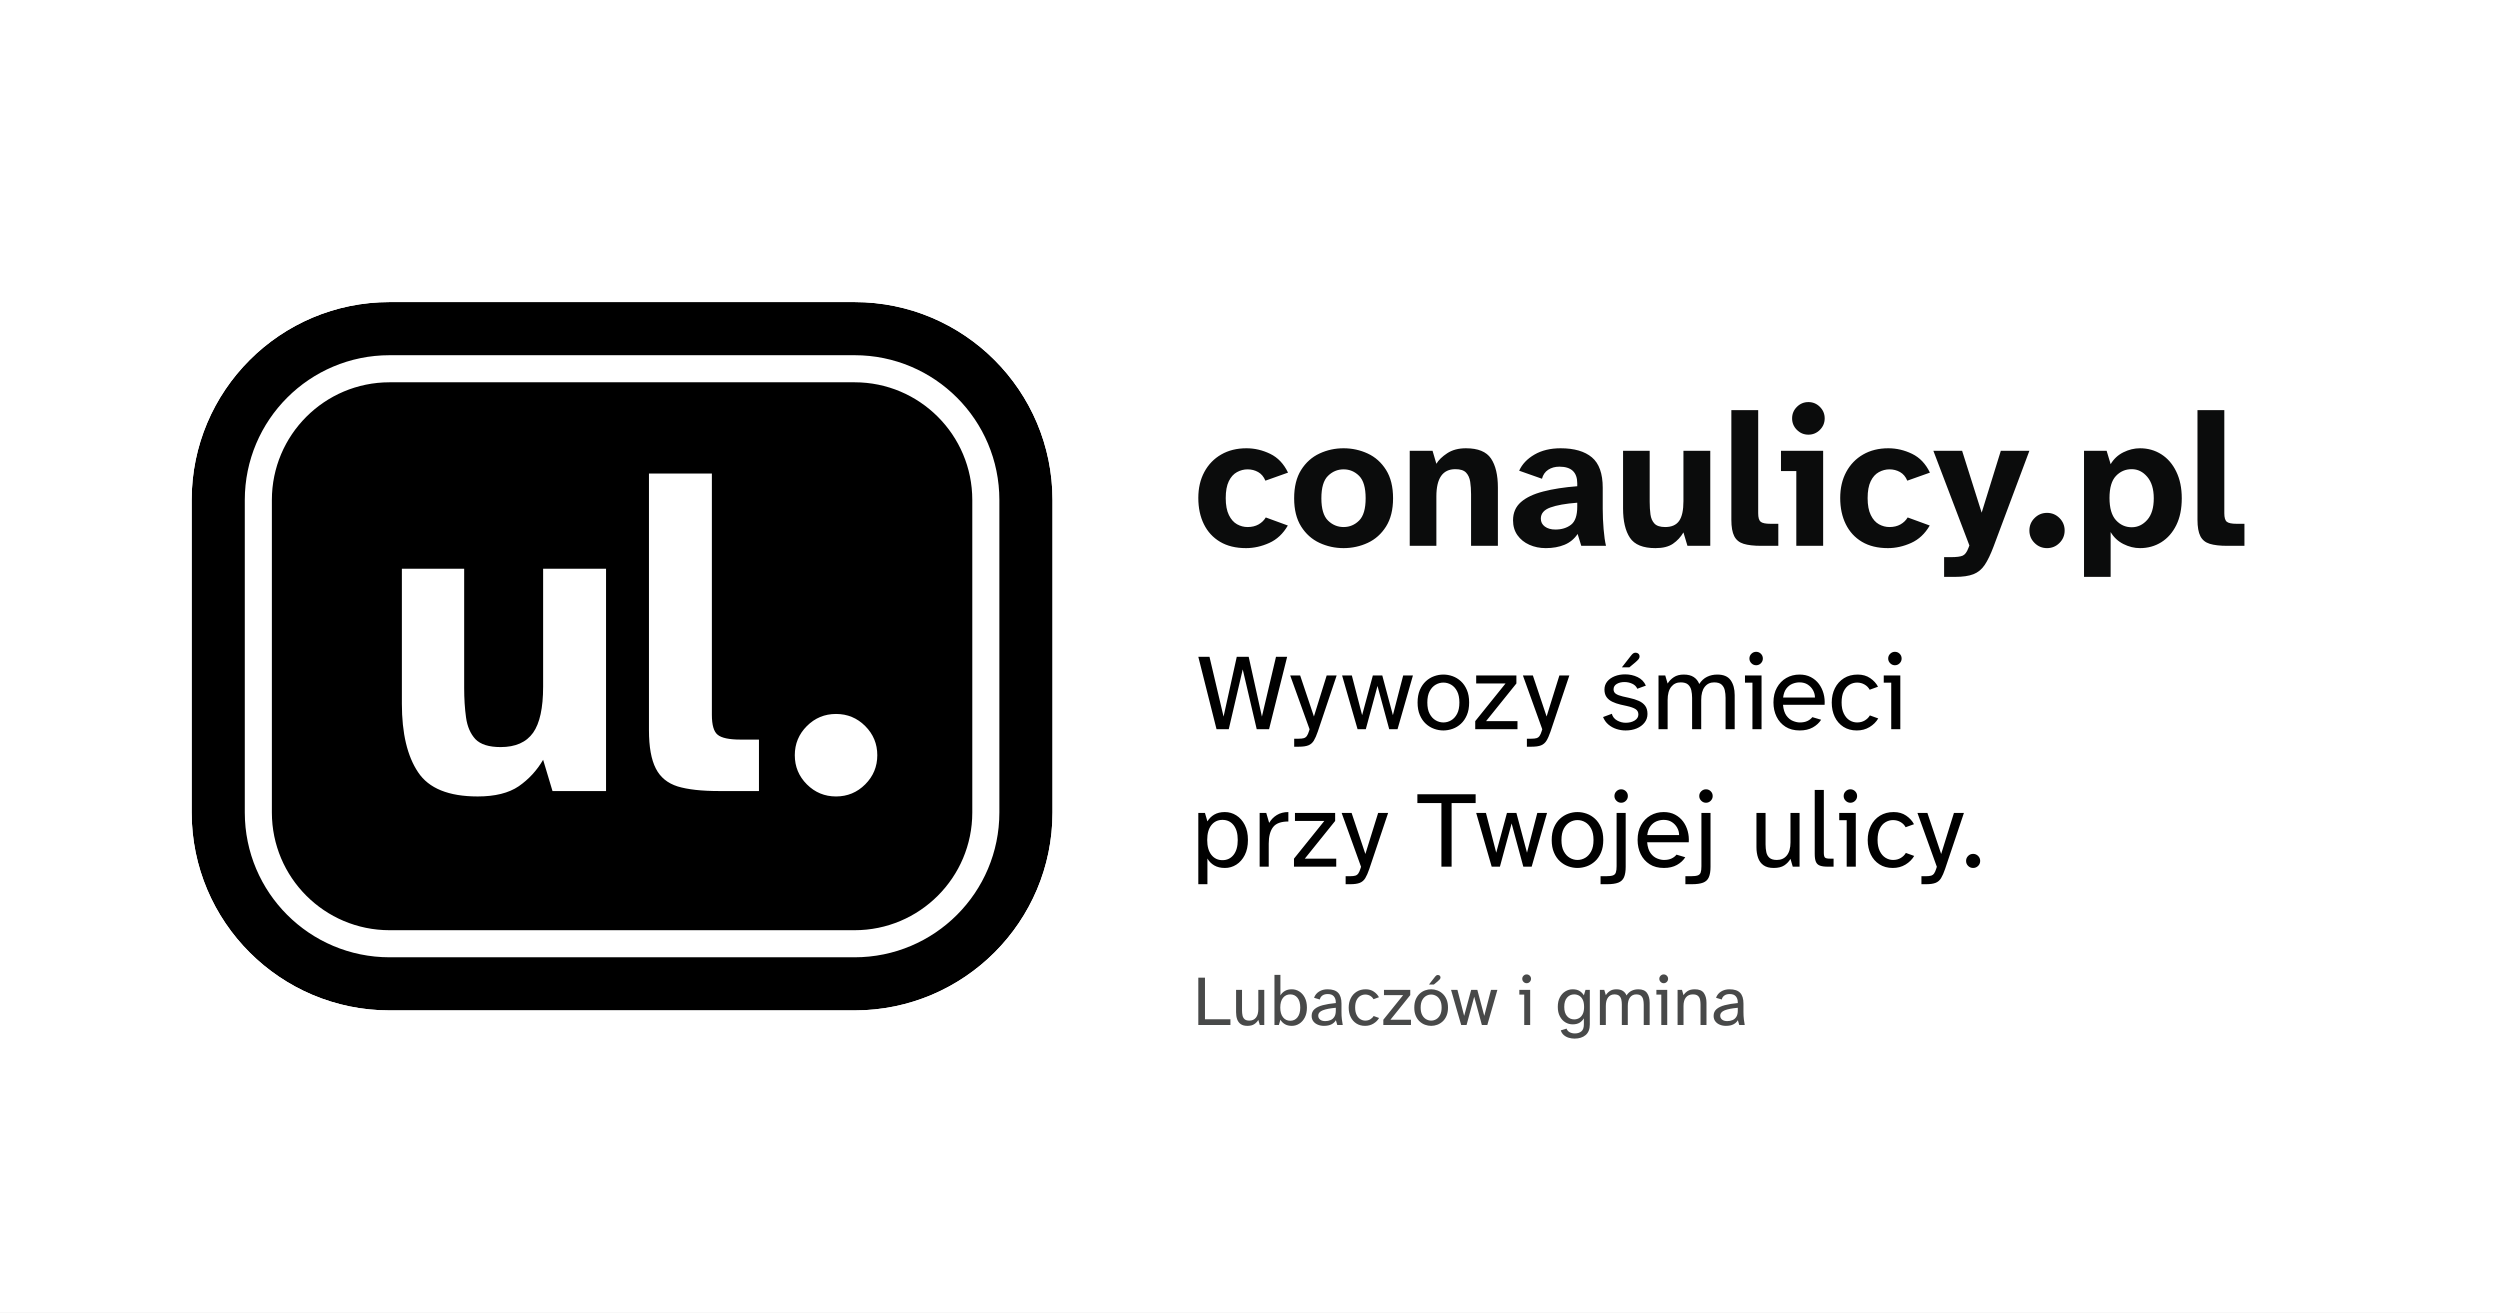
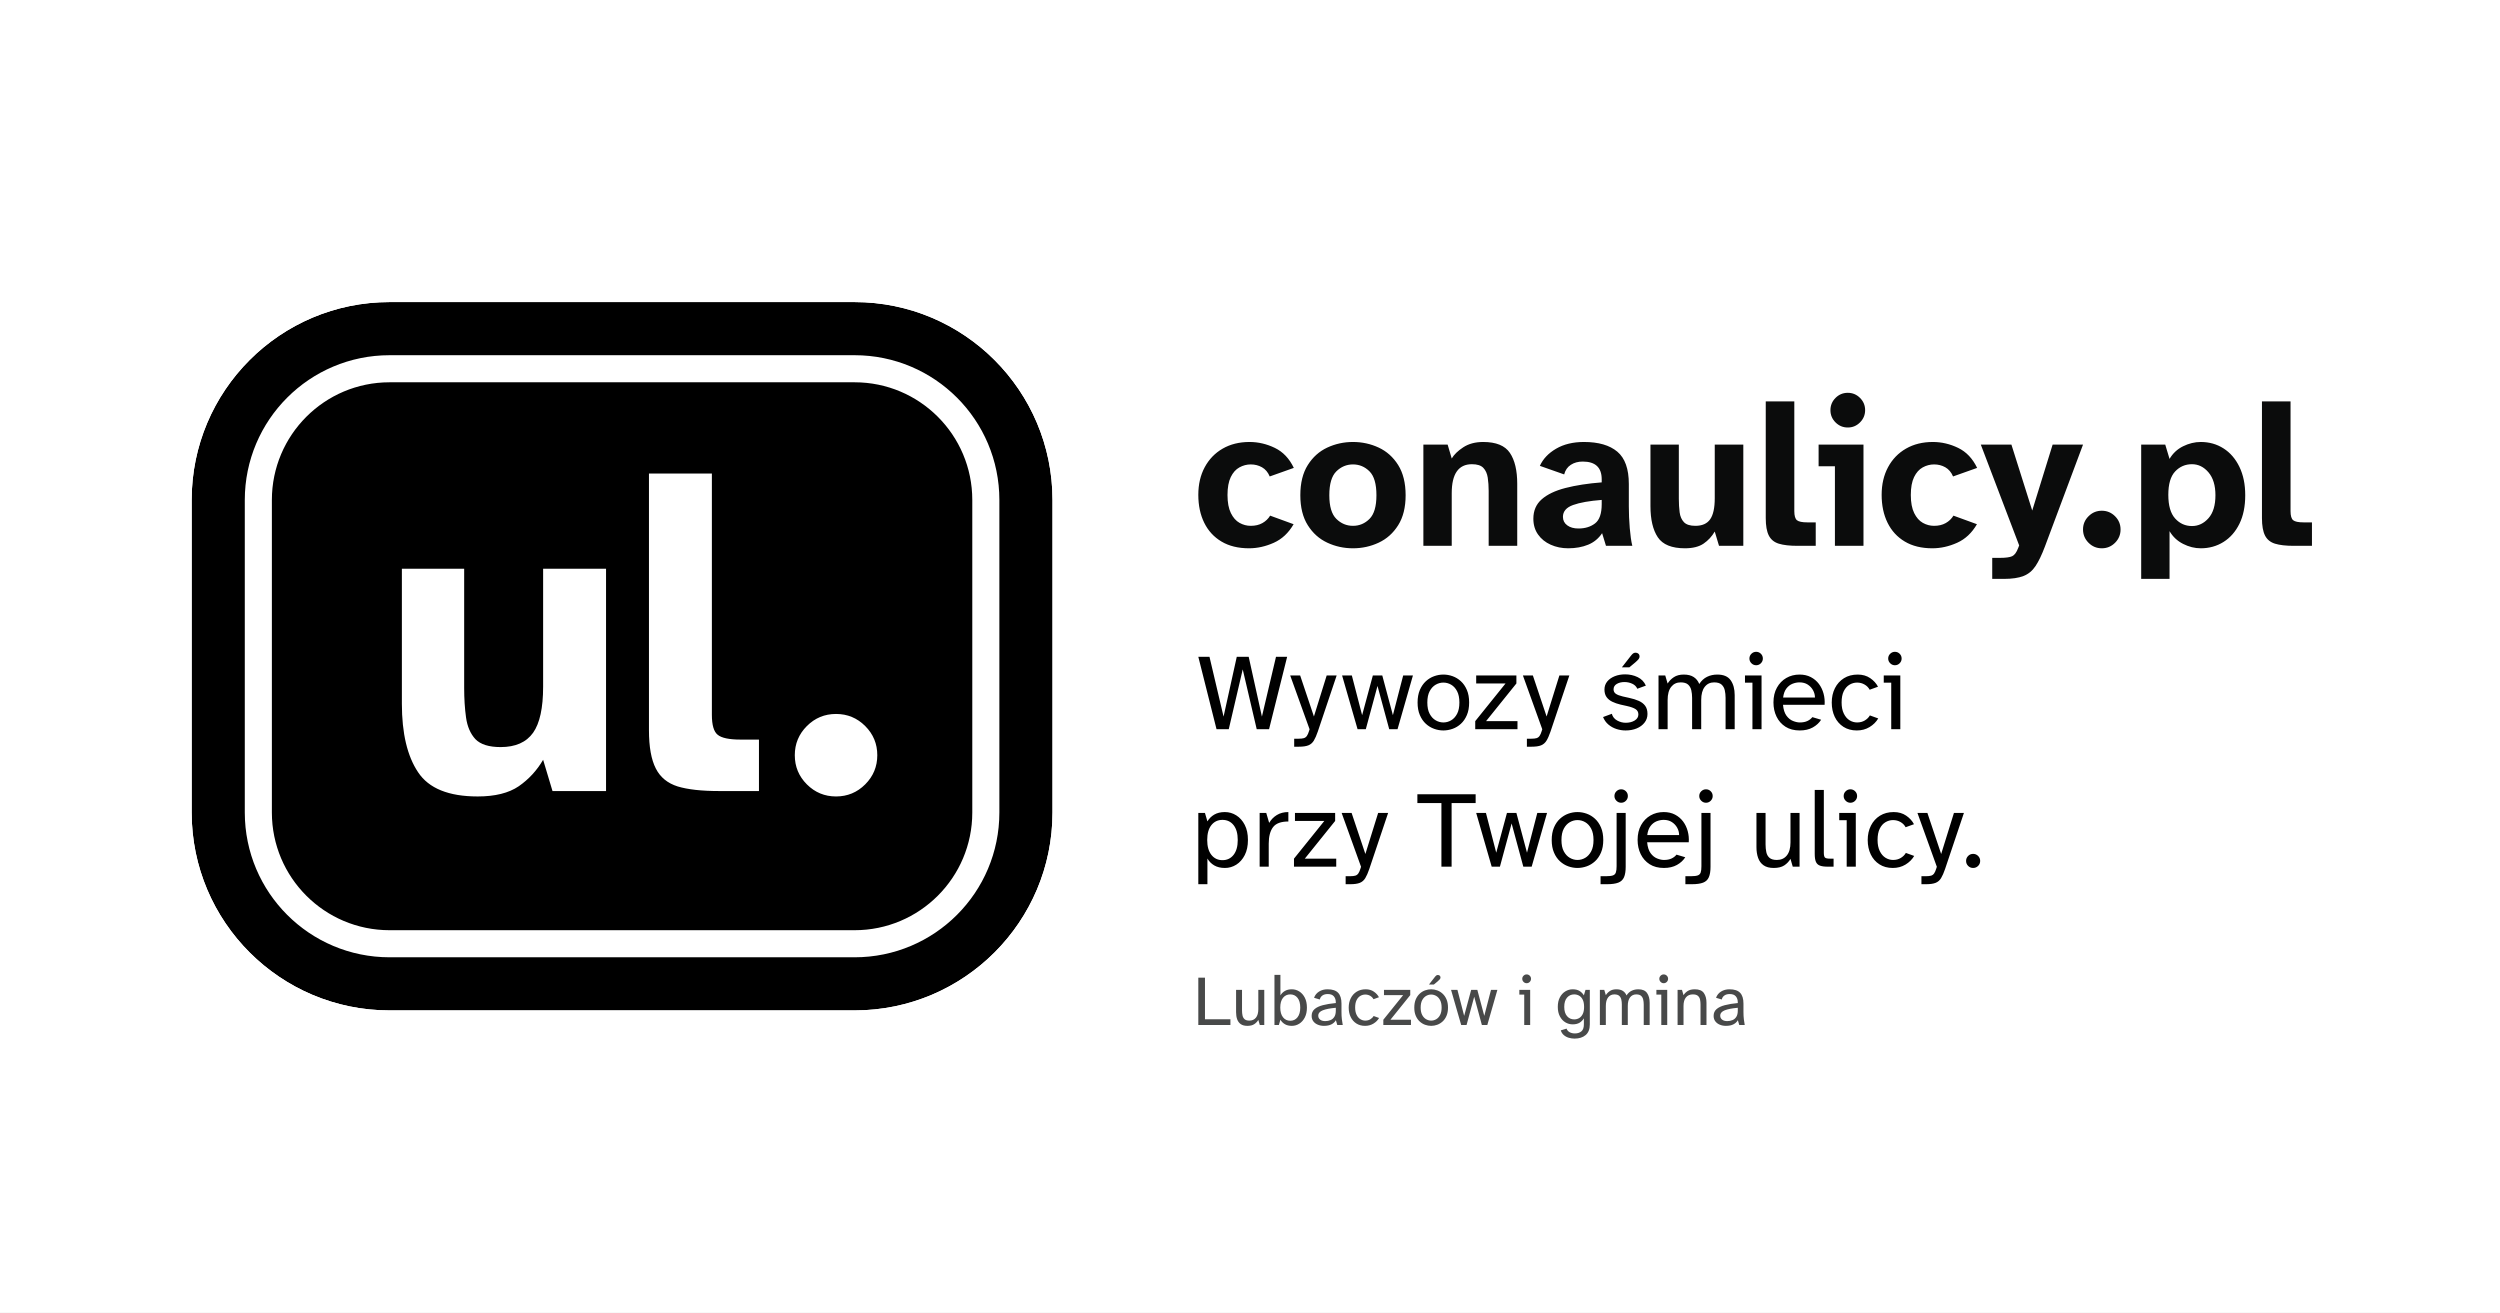
<svg xmlns="http://www.w3.org/2000/svg" width="1200" height="630" aria-label="conaulicy.pl: wywozy śmieci przy Twojej ulicy" viewBox="0 0 1200 630">
  <defs>
    <mask id="og" width="41.32" height="34" x="0" y="0" maskUnits="userSpaceOnUse">
      <path fill="#fff" d="M9.5 0h22.32a9.5 9.5 0 0 1 9.5 9.5v15a9.5 9.5 0 0 1-9.5 9.5H9.5A9.5 9.5 0 0 1 0 24.5v-15A9.5 9.5 0 0 1 9.5 0" />
      <path fill="none" stroke="#000" stroke-width="1.3" d="M9.5 3.2h22.32a6.3 6.3 0 0 1 6.3 6.3v15a6.3 6.3 0 0 1-6.3 6.3H9.5a6.3 6.3 0 0 1-6.3-6.3v-15a6.3 6.3 0 0 1 6.3-6.3Z" />
      <path d="M13.73 23.73q-2.09 0-2.86-1.16-.78-1.16-.78-3.29V12.8h2.99v5.72q0 .78.09 1.42.09.65.45 1.04.37.38 1.21.38 1.07 0 1.56-.69.48-.68.48-2.21V12.8h3.02v10.67h-2.57l-.45-1.5q-.45.77-1.17 1.27-.72.49-1.97.49m11.58-.26q-1.25 0-1.98-.22-.73-.23-1.05-.86-.33-.64-.33-1.84V8.23h3.02v11.58q0 .74.28.96.28.23 1.09.23h.89v2.47Zm5.62.26q-.82 0-1.4-.58t-.58-1.4.58-1.4 1.4-.58 1.4.58.58 1.4-.58 1.4-1.4.58" />
    </mask>
  </defs>
  <path fill="#fff" d="M0 0h1200v630H0z" />
  <path fill="currentColor" d="M9.5 0h22.32a9.5 9.5 0 0 1 9.5 9.5v15a9.5 9.5 0 0 1-9.5 9.5H9.5A9.5 9.5 0 0 1 0 24.5v-15A9.5 9.5 0 0 1 9.5 0" mask="url(#og)" transform="matrix(10 0 0 10 92 145)" />
-   <path fill="#0b0c0c" d="M598.1 263.1q-7.36 0-12.46-3.03-5.11-3.04-7.78-8.47-2.67-5.42-2.67-12.6 0-7.08 2.9-12.47 2.9-5.38 8.1-8.37t12.1-2.99q5.88 0 11.4 2.67t8.56 9.02l-10.86 3.86q-1.19-2.85-3.49-4.14t-5.06-1.29q-2.67 0-5.11 1.34-2.44 1.33-3.91 4.37-1.47 3.03-1.47 8.09t1.52 8.14q1.52 3.09 3.91 4.42t5.06 1.33q3.03 0 5.24-1.24t3.5-3.36l10.58 3.87q-3.41 5.89-8.93 8.37t-11.13 2.48m46.83 0q-6.16 0-11.59-2.53t-8.79-7.86-3.36-13.53q0-8.28 3.36-13.61t8.79-7.87 11.59-2.53 11.59 2.53 8.79 7.87q3.36 5.33 3.36 13.61 0 8.19-3.36 13.53t-8.79 7.86-11.59 2.53m0-10.12q4.32 0 7.45-3.12t3.13-10.68q0-7.63-3.13-10.76t-7.45-3.13-7.5 3.13-3.17 10.76q0 7.55 3.17 10.68 3.18 3.12 7.5 3.12m31.74 9.02v-45.63h10.95l1.84 6.25q1.56-2.66 5.2-5.06 3.63-2.39 8.97-2.39 8.74 0 12.05 4.92t3.31 13.94V262h-12.88v-24.75q0-3.22-.41-5.98-.42-2.76-1.98-4.41-1.57-1.66-5.15-1.66-9.11 0-9.11 13.06V262Zm65.32 1.1q-4.32 0-7.91-1.61t-5.71-4.6q-2.11-2.99-2.11-7.13 0-5.42 3.77-8.74 3.77-3.31 10.72-5.1 6.94-1.8 16.33-2.53v-1.38q0-8.01-8.56-8.01-3.13 0-5.38 1.48-2.25 1.47-2.99 4.32l-10.95-3.86q2.12-4.7 7.32-7.73t12.55-3.04q9.85 0 15.05 4.37 5.19 4.37 5.19 14.58v10.12q0 4.79.42 9.76.41 4.96 1.15 8h-11.87l-1.75-5.7q-2.39 3.58-6.3 5.19t-8.97 1.61m4.6-8.92q4.51 0 7.5-2.3t2.99-8.65v-1.93q-8.37.64-12.93 2.3-4.55 1.66-4.55 5.34 0 2.39 1.93 3.81 1.93 1.43 5.06 1.43m48.02 8.92q-8.92 0-12.23-4.96t-3.31-14.08v-27.69h12.78v24.47q0 3.31.37 6.07t1.93 4.42q1.57 1.65 5.16 1.65 4.6 0 6.67-2.94t2.07-9.48v-24.19h12.88V262h-10.95l-1.93-6.44q-1.94 3.31-5.02 5.43t-8.42 2.11m50.79-1.1q-5.34 0-8.47-.97-3.12-.96-4.5-3.68-1.38-2.71-1.38-7.86v-52.63h12.88v49.5q0 3.13 1.19 4.09 1.2.97 4.69.97h3.78V262Zm16.83 0v-35.88h-7.36v-9.75h20.24V262Zm5.8-53.36q-3.22 0-5.52-2.3t-2.3-5.52 2.3-5.52 5.52-2.3 5.52 2.3 2.3 5.52-2.3 5.52-5.52 2.3m38.18 54.46q-7.36 0-12.47-3.03-5.1-3.04-7.77-8.47-2.67-5.42-2.67-12.6 0-7.08 2.9-12.47 2.9-5.38 8.1-8.37t12.09-2.99q5.89 0 11.41 2.67t8.56 9.02l-10.86 3.86q-1.19-2.85-3.49-4.14t-5.06-1.29q-2.67 0-5.11 1.34-2.44 1.33-3.91 4.37-1.47 3.03-1.47 8.09t1.52 8.14q1.51 3.09 3.91 4.42 2.39 1.33 5.06 1.33 3.03 0 5.24-1.24t3.5-3.36l10.58 3.87q-3.41 5.89-8.93 8.37t-11.13 2.48m26.96 13.8v-9.47h3.31q4.05 0 5.66-.74 1.61-.73 2.71-3.68l.46-1.19-17.3-45.45h13.8l9.39 29.71 9.2-29.71h13.71l-17.21 46q-2.11 5.61-4.23 8.78-2.12 3.18-5.43 4.47t-8.83 1.28Zm49.4-13.8q-3.5 0-5.98-2.48t-2.48-5.98 2.48-5.98 5.98-2.48 5.98 2.48 2.48 5.98-2.48 5.98-5.98 2.48m17.76 13.8v-60.53h10.85l1.93 6.44q2.21-3.77 6.12-5.71 3.91-1.93 7.96-1.93 5.7 0 10.26 2.9t7.17 8.33q2.63 5.42 2.63 12.78 0 7.55-2.63 12.88t-7.17 8.19q-4.56 2.85-10.26 2.85-4.05 0-7.96-1.97-3.91-1.98-6.12-5.75v21.52Zm22.9-23.82q4.33 0 7.46-3.55t3.12-10.35q0-6.62-3.12-10.3t-7.46-3.68q-4.5 0-7.59 3.27-3.08 3.26-3.08 10.53t3.08 10.67q3.09 3.41 7.59 3.41m45.91 8.92q-5.33 0-8.46-.97-3.13-.96-4.51-3.68-1.38-2.71-1.38-7.86v-52.63h12.88v49.5q0 3.13 1.2 4.09 1.19.97 4.69.97h3.77V262Z" />
+   <path fill="#0b0c0c" d="M599.58 263.18q-7.83 0-13.27-3.24-5.44-3.23-8.28-9.01t-2.84-13.41q0-7.55 3.09-13.28t8.62-8.91 12.88-3.18q6.26 0 12.14 2.84t9.11 9.6l-11.56 4.11q-1.27-3.03-3.72-4.41-2.45-1.37-5.39-1.37-2.84 0-5.43 1.42-2.6 1.42-4.16 4.65-1.57 3.24-1.57 8.62 0 5.39 1.62 8.67 1.61 3.28 4.16 4.7t5.38 1.42q3.24 0 5.59-1.32t3.72-3.57l11.26 4.11q-3.62 6.27-9.5 8.91t-11.85 2.65m49.85 0q-6.56 0-12.34-2.7-5.78-2.69-9.35-8.37-3.58-5.68-3.58-14.4 0-8.81 3.58-14.49 3.57-5.68 9.35-8.38 5.78-2.69 12.34-2.69t12.34 2.69 9.35 8.38 3.58 14.49q0 8.72-3.58 14.4-3.57 5.68-9.35 8.37-5.78 2.7-12.34 2.7m0-10.78q4.6 0 7.93-3.33t3.33-11.36q0-8.13-3.33-11.46t-7.93-3.33-7.98 3.33-3.38 11.46q0 8.03 3.38 11.36t7.98 3.33m33.79 9.6v-48.58h11.65l1.96 6.66q1.67-2.84 5.54-5.38t9.55-2.55q9.3 0 12.83 5.24t3.52 14.84V262h-13.71v-26.35q0-3.42-.44-6.36t-2.11-4.7q-1.66-1.77-5.48-1.77-9.7 0-9.7 13.91V262Zm69.54 1.18q-4.61 0-8.43-1.72-3.82-1.71-6.07-4.9-2.25-3.18-2.25-7.59 0-5.77 4.01-9.3t11.41-5.44 17.39-2.69v-1.47q0-8.52-9.11-8.52-3.33 0-5.73 1.57t-3.18 4.6l-11.66-4.11q2.25-5 7.79-8.23t13.37-3.23q10.48 0 16.01 4.65t5.53 15.52v10.78q0 5.09.44 10.38t1.23 8.52h-12.64l-1.86-6.07q-2.54 3.82-6.71 5.53t-9.54 1.72m4.89-9.5q4.8 0 7.98-2.45t3.19-9.21v-2.06q-8.91.69-13.76 2.45t-4.85 5.68q0 2.55 2.06 4.07 2.05 1.52 5.38 1.52m51.13 9.5q-9.5 0-13.03-5.29t-3.53-14.99v-29.48h13.62v26.05q0 3.53.39 6.47t2.06 4.7 5.48 1.76q4.9 0 7.1-3.13 2.21-3.14 2.21-10.09v-25.76h13.71V262h-11.66l-2.05-6.86q-2.06 3.53-5.34 5.78t-8.96 2.26m54.06-1.18q-5.68 0-9.01-1.03t-4.8-3.92-1.47-8.37v-56.02h13.71v52.69q0 3.33 1.27 4.36 1.28 1.03 5 1.03h4.01V262Zm17.92 0v-38.2h-7.83v-10.38h21.54V262Zm6.17-56.8q-3.43 0-5.88-2.45t-2.44-5.88 2.44-5.87q2.45-2.45 5.88-2.45t5.88 2.45 2.45 5.87-2.45 5.88-5.88 2.45m40.64 57.98q-7.83 0-13.27-3.24-5.43-3.23-8.27-9.01t-2.84-13.41q0-7.55 3.08-13.28t8.62-8.91 12.88-3.18q6.27 0 12.14 2.84t9.11 9.6l-11.55 4.11q-1.28-3.03-3.73-4.41-2.44-1.37-5.38-1.37-2.84 0-5.44 1.42-2.59 1.42-4.16 4.65t-1.57 8.62 1.62 8.67 4.16 4.7 5.39 1.42q3.23 0 5.58-1.32t3.72-3.57l11.27 4.11q-3.63 6.27-9.5 8.91t-11.86 2.65m28.7 14.69v-10.09h3.53q4.31 0 6.02-.79 1.71-.78 2.89-3.91l.49-1.28-18.41-48.38h14.69l9.99 31.64 9.79-31.64h14.59l-18.31 48.97q-2.25 5.98-4.51 9.35-2.25 3.38-5.77 4.75-3.53 1.38-9.41 1.38Zm52.59-14.69q-3.72 0-6.36-2.65t-2.65-6.37 2.65-6.36q2.64-2.65 6.36-2.65t6.37 2.65q2.64 2.64 2.64 6.36t-2.64 6.37-6.37 2.65m18.91 14.69v-64.45h11.55l2.06 6.86q2.35-4.02 6.51-6.07t8.47-2.06q6.08 0 10.92 3.08t7.64 8.87 2.79 13.61q0 8.03-2.79 13.71t-7.64 8.72q-4.84 3.04-10.92 3.04-4.31 0-8.47-2.11t-6.51-6.12v22.92Zm24.38-25.37q4.6 0 7.93-3.77t3.33-11.02q0-7.05-3.33-10.97t-7.93-3.92q-4.8 0-8.08 3.48t-3.28 11.22 3.28 11.36 8.08 3.62m48.87 9.5q-5.68 0-9.01-1.03t-4.8-3.92-1.47-8.37v-56.02h13.72v52.69q0 3.33 1.27 4.36t4.99 1.03h4.02V262Z" />
  <path fill="currentColor" d="m583.93 350-8.74-34.74h5.36l6.76 28.71 6.34-28.71h5.72l6.35 28.71 6.76-28.71h5.35L609.15 350h-5.93l-6.71-28.7-6.7 28.7Zm37.28 8.42v-3.84h2.14q1.56 0 2.47-.26t1.48-1.07 1.04-2.37l.26-.83-9.31-25.84h4.78l6.61 19.71 6.13-19.71h4.79l-9.05 26.93q-.94 2.76-1.92 4.37-.99 1.61-2.63 2.26t-4.55.65Zm30.42-8.42-7.43-25.79h4.68l4.94 19.08 5.15-19.08h4.52l5.1 19.08 4.94-19.08h4.68L670.82 350h-4l-5.62-20.75-5.61 20.75Zm41.19.62q-2.24 0-4.42-.78-2.19-.78-3.98-2.41t-2.89-4.19-1.09-6.03q0-3.49 1.09-6.03 1.1-2.55 2.89-4.19t3.98-2.42q2.18-.78 4.42-.78t4.42.78 3.98 2.42q1.79 1.64 2.88 4.19 1.09 2.54 1.09 6.03 0 3.48-1.09 6.03t-2.88 4.19-3.98 2.41-4.42.78m0-3.84q1.97 0 3.72-1.02 1.74-1.01 2.86-3.12 1.11-2.1 1.11-5.43t-1.11-5.44-2.86-3.12-3.72-1.01q-1.93 0-3.69 1.01-1.77 1.02-2.89 3.12t-1.12 5.44 1.12 5.43q1.12 2.11 2.89 3.12 1.76 1.02 3.69 1.02m15.29 3.22v-3.85l14.56-18.09h-14.1v-3.85h19.3v3.85l-14.56 18.09h15.08V350Zm24.8 8.42v-3.84h2.13q1.56 0 2.47-.26t1.48-1.07q.58-.81 1.04-2.37l.26-.83-9.3-25.84h4.78l6.6 19.71 6.14-19.71h4.78l-9.04 26.93q-.94 2.76-1.93 4.37t-2.62 2.26-4.55.65Zm47.37-7.8q-2.23 0-4.39-.7t-3.85-2.13-2.57-3.61l4.21-1.56q.57 2.13 2.55 3.22 1.97 1.09 4.1 1.09 2.55 0 4.32-1.09t1.77-2.91q0-1.67-1.35-2.55-1.36-.88-4.22-1.51l-3.01-.67q-2.19-.52-3.93-1.36-1.74-.83-2.75-2.23-1.02-1.41-1.02-3.64t1.35-3.88q1.36-1.63 3.62-2.52 2.26-.88 4.96-.88 3.23 0 5.98 1.32 2.76 1.33 3.96 4.09l-4.11 1.5q-.68-1.61-2.42-2.41-1.74-.81-3.72-.81-2.18 0-3.72.91-1.53.91-1.53 2.57 0 1.41 1.09 2.16t3.33 1.28l3.02.67q2.7.57 4.68 1.46 1.97.88 3.06 2.36 1.1 1.49 1.1 3.93 0 2.34-1.41 4.13-1.4 1.8-3.77 2.79-2.36.98-5.33.98m-1.77-30.31 4.22-5.41q.67-.88 1.17-1.25.49-.36 1.17-.36.83 0 1.37.49.55.5.55 1.38 0 .62-.49 1.25-.5.62-1.59 1.56l-2.81 2.34ZM796.09 350v-25.79h3.22l1.15 3.9q1.09-1.82 2.99-3.07t4.76-1.25q2.96 0 4.78 1.2 1.82 1.19 2.65 3.33 1.56-2.4 3.77-3.46 2.21-1.07 4.92-1.07 4.47 0 6.39 2.73 1.93 2.73 1.93 7.15V350h-4.37v-15.03q0-1.97-.39-3.66t-1.56-2.73-3.56-1.04q-2.81 0-4.5 2.15-1.69 2.16-1.69 6.32V350h-4.37v-15.03q0-1.97-.39-3.66t-1.56-2.73-3.56-1.04q-2.81 0-4.53 2.15-1.71 2.16-1.71 6.32V350Zm45.08 0v-22.31h-3.58v-3.48h7.95V350Zm1.77-30.68q-1.3 0-2.26-.96t-.96-2.26q0-1.36.96-2.29.96-.94 2.26-.94 1.35 0 2.29.94t.94 2.29q0 1.3-.94 2.26t-2.29.96m20.96 31.3q-4.06 0-6.87-1.79-2.8-1.79-4.29-4.84-1.48-3.04-1.48-6.83 0-4.11 1.67-7.1 1.66-2.99 4.49-4.63t6.37-1.64q3.07 0 5.41 1.22 2.34 1.23 3.88 3.28 1.53 2.05 2.23 4.65t.5 5.36h-19.97q.31 3.38 1.66 5.23 1.35 1.84 3.15 2.54 1.79.71 3.25.71 2.18 0 3.66-.71 1.49-.7 2.37-1.84l4.21 1.25q-1.4 2.23-4 3.69-2.6 1.45-6.24 1.45m-8.01-15.8h15.29q0-1.82-.91-3.49-.91-1.66-2.55-2.73-1.64-1.06-3.93-1.06-1.71 0-3.4.67-1.69.68-2.91 2.26-1.23 1.59-1.59 4.35m35.36 15.8q-3.69 0-6.4-1.74-2.7-1.74-4.16-4.76-1.45-3.01-1.45-6.91 0-3.85 1.53-6.89 1.54-3.04 4.34-4.79 2.81-1.74 6.61-1.74 3.48 0 5.98 1.72 2.49 1.71 3.74 4.11l-4 1.45q-.83-1.56-2.45-2.49-1.61-.94-3.58-.94-1.93 0-3.64 1.01-1.72 1.02-2.76 3.12t-1.04 5.39q0 3.22 1.07 5.38 1.06 2.16 2.75 3.2t3.62 1.04q2.13 0 3.71-.97 1.59-.96 2.42-2.41l4.01 1.45q-1.46 2.5-4.16 4.14t-6.14 1.63m16.54-.62v-22.31h-3.59v-3.48h7.95V350Zm1.76-30.68q-1.3 0-2.26-.96t-.96-2.26q0-1.36.96-2.29.96-.94 2.26-.94 1.36 0 2.29.94.94.93.94 2.29 0 1.3-.94 2.26t-2.29.96m-334.36 105.1v-34.21h3.18l1.19 4.05q1.2-2.02 3.28-3.25 2.08-1.22 5.09-1.22 2.97 0 5.49 1.59 2.52 1.58 4.06 4.57t1.53 7.26q0 4.21-1.53 7.23-1.54 3.01-4.06 4.6t-5.49 1.58q-3.01 0-5.09-1.22t-3.28-3.3v12.32Zm11.6-11.54q3.33 0 5.33-2.55t2-7.12q0-4.63-2-7.15t-5.33-2.52-5.33 2.52-2 7.15q0 4.57 2 7.12t5.33 2.55m17.84 3.12v-25.79h3.17l1.4 4.78q1.35-2.34 3.67-3.77t5.54-1.43v4.53q-5.31 0-7.36 2.73t-2.06 7.87V416Zm16.48 0v-3.85l14.56-18.09h-14.09v-3.85h19.29v3.85l-14.56 18.09h15.08V416Zm24.8 8.42v-3.84h2.14q1.56 0 2.47-.26t1.48-1.07 1.04-2.37l.26-.83-9.31-25.84h4.78l6.61 19.71 6.13-19.71h4.79l-9.05 26.93q-.94 2.76-1.92 4.37-.99 1.61-2.63 2.26t-4.55.65Zm45.97-8.42v-30.52h-11.54v-4.22h27.97v4.22h-11.54V416Zm24.13 0-7.44-25.79h4.68l4.94 19.08 5.15-19.08h4.53l5.09 19.08 4.94-19.08h4.68L735.2 416h-4.01l-5.61-20.75-5.62 20.75Zm41.18.62q-2.23 0-4.42-.78t-3.97-2.41q-1.8-1.64-2.89-4.19t-1.09-6.03 1.09-6.03 2.89-4.19 3.97-2.42 4.42-.78 4.42.78q2.19.78 3.98 2.42 1.8 1.64 2.89 4.19 1.09 2.54 1.09 6.03 0 3.48-1.09 6.03t-2.89 4.19-3.98 2.41-4.42.78m0-3.84q1.98 0 3.72-1.02 1.74-1.01 2.86-3.12 1.12-2.1 1.12-5.43t-1.12-5.44-2.86-3.12-3.72-1.01q-1.92 0-3.69 1.01-1.77 1.02-2.88 3.12-1.12 2.11-1.12 5.44t1.12 5.43 2.88 3.12 3.69 1.02m11.08 11.64v-3.84h2.7q2.14 0 3.2-.37 1.07-.36 1.43-1.4.37-1.04.37-3.02v-25.58h4.36v25.84q0 3.17-.8 5.02-.81 1.85-2.76 2.6t-5.38.75Zm9.88-39.1q-1.3 0-2.26-.96t-.96-2.26q0-1.36.96-2.29.96-.94 2.26-.94 1.35 0 2.29.94t.93 2.29q0 1.3-.93 2.26t-2.29.96m20.54 31.3q-4.06 0-6.86-1.79t-4.29-4.84-1.49-6.83q0-4.11 1.67-7.1 1.66-2.99 4.5-4.63t6.37-1.64q3.06 0 5.4 1.22 2.34 1.23 3.88 3.28 1.53 2.05 2.23 4.65.71 2.6.5 5.36h-19.97q.31 3.38 1.66 5.23 1.36 1.84 3.15 2.54 1.79.71 3.25.71 2.18 0 3.67-.71 1.48-.7 2.36-1.84l4.21 1.25q-1.4 2.23-4 3.69-2.6 1.45-6.24 1.45m-8.01-15.8h15.29q0-1.82-.91-3.49-.91-1.66-2.55-2.73-1.64-1.06-3.92-1.06-1.72 0-3.41.67-1.69.68-2.91 2.26-1.22 1.59-1.59 4.35m18.31 23.6v-3.84h2.7q2.13 0 3.2-.37 1.06-.36 1.43-1.4t.36-3.02v-25.58h4.37v25.84q0 3.17-.81 5.02-.8 1.85-2.75 2.6t-5.38.75Zm9.88-39.1q-1.3 0-2.27-.96-.96-.96-.96-2.26 0-1.36.96-2.29.97-.94 2.27-.94 1.35 0 2.28.94.94.93.94 2.29 0 1.3-.94 2.26t-2.28.96m32.5 31.3q-3.02 0-4.84-1.27t-2.63-3.54q-.8-2.26-.8-5.17v-16.43h4.37v15.13q0 1.98.36 3.69.36 1.72 1.53 2.73 1.17 1.02 3.51 1.02 3.07 0 4.81-2.16 1.75-2.16 1.75-6.27v-14.14h4.36V416h-3.27l-1.09-3.74q-1.1 1.87-2.97 3.12-1.87 1.24-5.09 1.24m25.89-.62q-2.39 0-3.74-.52t-1.9-1.85q-.55-1.32-.55-3.77v-30.68h4.37v30.16q0 1.67.5 2.24.49.57 2.41.57h1.77V416Zm9.15 0v-22.31h-3.58v-3.48h7.95V416Zm1.77-30.68q-1.3 0-2.26-.96t-.96-2.26q0-1.36.96-2.29.96-.94 2.26-.94 1.35 0 2.29.94t.94 2.29q0 1.3-.94 2.26t-2.29.96m20.33 31.3q-3.69 0-6.39-1.74-2.71-1.74-4.16-4.76t-1.46-6.91q0-3.85 1.54-6.89 1.53-3.04 4.34-4.79 2.81-1.74 6.6-1.74 3.49 0 5.98 1.72 2.5 1.71 3.75 4.11l-4.01 1.45q-.83-1.56-2.44-2.49t-3.59-.94q-1.92 0-3.64 1.01-1.72 1.02-2.76 3.12t-1.04 5.39q0 3.22 1.07 5.38t2.76 3.2 3.61 1.04q2.13 0 3.72-.97 1.58-.96 2.42-2.41l4 1.45q-1.46 2.5-4.16 4.14t-6.14 1.63m13.78 7.8v-3.84h2.14q1.56 0 2.47-.26t1.48-1.07 1.04-2.37l.26-.83-9.31-25.84h4.78l6.61 19.71 6.13-19.71h4.79l-9.05 26.93q-.94 2.76-1.92 4.37-.99 1.61-2.63 2.26t-4.55.65Zm24.81-7.8q-1.41 0-2.39-.98-.99-.99-.99-2.4 0-1.4.99-2.39.98-.99 2.39-.99 1.4 0 2.39.99t.99 2.39q0 1.41-.99 2.4-.99.98-2.39.98" />
  <path fill="#484949" d="M575.19 492v-22.71h3.2v19.96h12.21V492Zm23.53.41q-1.97 0-3.16-.83-1.19-.84-1.72-2.32-.52-1.48-.52-3.38v-10.74h2.85v9.89q0 1.29.24 2.41t1 1.79 2.3.66q2 0 3.14-1.41t1.14-4.1v-9.24h2.86V492h-2.14l-.72-2.45q-.71 1.23-1.94 2.04-1.22.82-3.33.82m21.35 0q-1.97 0-3.33-.8t-2.14-2.16l-.75 2.55h-2.11v-24.07h2.86v9.86q.78-1.33 2.14-2.13t3.33-.8q1.94 0 3.59 1.04t2.65 2.99 1.01 4.75q0 2.78-1.01 4.74-1 1.95-2.65 2.99t-3.59 1.04m-.74-2.45q2.17 0 3.48-1.67 1.31-1.66 1.31-4.65 0-3.03-1.31-4.68t-3.48-1.65-3.49 1.65-1.31 4.68q0 2.99 1.31 4.65t3.49 1.67m16.15 2.45q-1.6 0-2.94-.56-1.35-.56-2.15-1.63-.8-1.08-.8-2.61 0-2 1.4-3.23 1.39-1.22 3.99-1.9t6.21-1.02v-.31q0-1.8-.94-2.9-.93-1.11-2.94-1.11-1.56 0-2.55.7t-1.26 1.92l-2.75-.82q.68-1.93 2.43-3.01t4.03-1.07q3.5 0 5.1 1.69 1.6 1.68 1.6 5.15v3.94q0 2.11.19 3.64.18 1.53.42 2.72h-2.62l-.68-2.31q-.71 1.26-2.12 1.99t-3.62.73m.64-2.28q1.36 0 2.52-.48 1.15-.47 1.85-1.58.7-1.1.7-3.01v-1.32q-4.01.34-6.22 1.19t-2.21 2.62q0 1.15.9 1.87.9.71 2.46.71m19.11 2.28q-2.41 0-4.18-1.14t-2.72-3.11-.95-4.52q0-2.52 1-4.51t2.84-3.13 4.32-1.14q2.27 0 3.91 1.13 1.63 1.12 2.44 2.68l-2.61.95q-.55-1.02-1.6-1.63-1.06-.61-2.35-.61-1.26 0-2.38.66-1.12.67-1.8 2.04t-.68 3.52q0 2.11.7 3.52.69 1.41 1.8 2.09 1.1.68 2.36.68 1.4 0 2.43-.63t1.58-1.58l2.62.95q-.95 1.64-2.72 2.71t-4.01 1.07M664 492v-2.52l9.52-11.83h-9.21v-2.51h12.61v2.51l-9.52 11.83h9.86V492Zm22.95.41q-1.46 0-2.89-.51t-2.6-1.58-1.89-2.74-.71-3.94.71-3.95q.72-1.66 1.89-2.73 1.17-1.08 2.6-1.59t2.89-.51 2.89.51 2.6 1.59 1.89 2.73q.71 1.67.71 3.95 0 2.27-.71 3.94t-1.89 2.74-2.6 1.58-2.89.51m0-2.52q1.29 0 2.43-.66t1.87-2.04.73-3.55-.73-3.56-1.87-2.04-2.43-.66q-1.26 0-2.41.66-1.16.67-1.89 2.04t-.73 3.56q0 2.17.73 3.55t1.89 2.04 2.41.66m-1.05-17.3 2.75-3.54q.44-.58.77-.82.32-.23.76-.23.55 0 .9.32.36.32.36.9 0 .41-.32.82-.33.4-1.04 1.02l-1.84 1.53ZM701.37 492l-4.86-16.86h3.06l3.23 12.47 3.36-12.47h2.96l3.33 12.47 3.23-12.47h3.06L713.91 492h-2.61l-3.68-13.57-3.67 13.57Zm30.26 0v-14.59h-2.35v-2.27h5.2V492Zm1.15-20.06q-.85 0-1.47-.63-.63-.63-.63-1.48 0-.88.63-1.49.62-.62 1.47-.62.89 0 1.5.62.61.61.61 1.49 0 .85-.61 1.48t-1.5.63m22.99 26.59q-1.36 0-2.72-.39t-2.4-1.28-1.48-2.28l2.79-.85q.37 1.13 1.45 1.72 1.07.6 2.56.6 1.87 0 3.08-.99t1.21-3.37v-2.89q-.79 1.33-2.08 2.11t-3.3.78q-1.87 0-3.5-.96-1.63-.97-2.63-2.86-1.01-1.89-1.01-4.57 0-2.72 1.01-4.59 1-1.87 2.63-2.86t3.5-.99q2.01 0 3.3.8t2.08 2.13l.78-2.65h2.07v16.59q0 3.4-2 5.1t-5.34 1.7m-.17-9.22q1.29 0 2.36-.61t1.74-1.94.66-3.46q0-2.15-.66-3.47-.67-1.33-1.74-1.92-1.07-.6-2.36-.6-2.08 0-3.42 1.55t-1.34 4.44 1.34 4.45 3.42 1.56m12.34 2.69v-16.86h2.11l.75 2.55q.71-1.19 1.95-2.01t3.11-.82q1.94 0 3.13.79 1.19.78 1.73 2.17 1.02-1.56 2.47-2.26 1.44-.7 3.21-.7 2.93 0 4.18 1.79 1.26 1.78 1.26 4.67V492h-2.85v-9.83q0-1.29-.26-2.39-.25-1.11-1.02-1.79-.76-.68-2.33-.68-1.83 0-2.94 1.41t-1.1 4.13V492h-2.86v-9.83q0-1.29-.25-2.39-.26-1.11-1.02-1.79-.77-.68-2.33-.68-1.84 0-2.96 1.41t-1.12 4.13V492Zm29.48 0v-14.59h-2.35v-2.27h5.2V492Zm1.15-20.06q-.85 0-1.47-.63-.63-.63-.63-1.48 0-.88.63-1.49.62-.62 1.47-.62.89 0 1.5.62.61.61.61 1.49 0 .85-.61 1.48t-1.5.63m6.67 20.06v-16.86h2.11l.74 2.55q.72-1.19 2.01-2.01t3.43-.82q3.06 0 4.32 1.79 1.26 1.78 1.26 4.67V492h-2.86v-9.83q0-1.29-.23-2.39-.24-1.11-1.04-1.79t-2.43-.68q-2.08 0-3.27 1.41t-1.19 4.13V492Zm23.19.41q-1.6 0-2.94-.56-1.35-.56-2.15-1.63-.8-1.08-.8-2.61 0-2 1.4-3.23 1.39-1.22 3.99-1.9t6.21-1.02v-.31q0-1.8-.94-2.9-.93-1.11-2.94-1.11-1.56 0-2.55.7t-1.26 1.92l-2.75-.82q.68-1.93 2.43-3.01t4.03-1.07q3.5 0 5.1 1.69 1.6 1.68 1.6 5.15v3.94q0 2.11.19 3.64.18 1.53.42 2.72h-2.62l-.68-2.31q-.71 1.26-2.12 1.99t-3.62.73m.64-2.28q1.36 0 2.52-.48 1.15-.47 1.85-1.58.7-1.1.7-3.01v-1.32q-4.01.34-6.22 1.19t-2.21 2.62q0 1.15.9 1.87.9.71 2.46.71" />
</svg>
